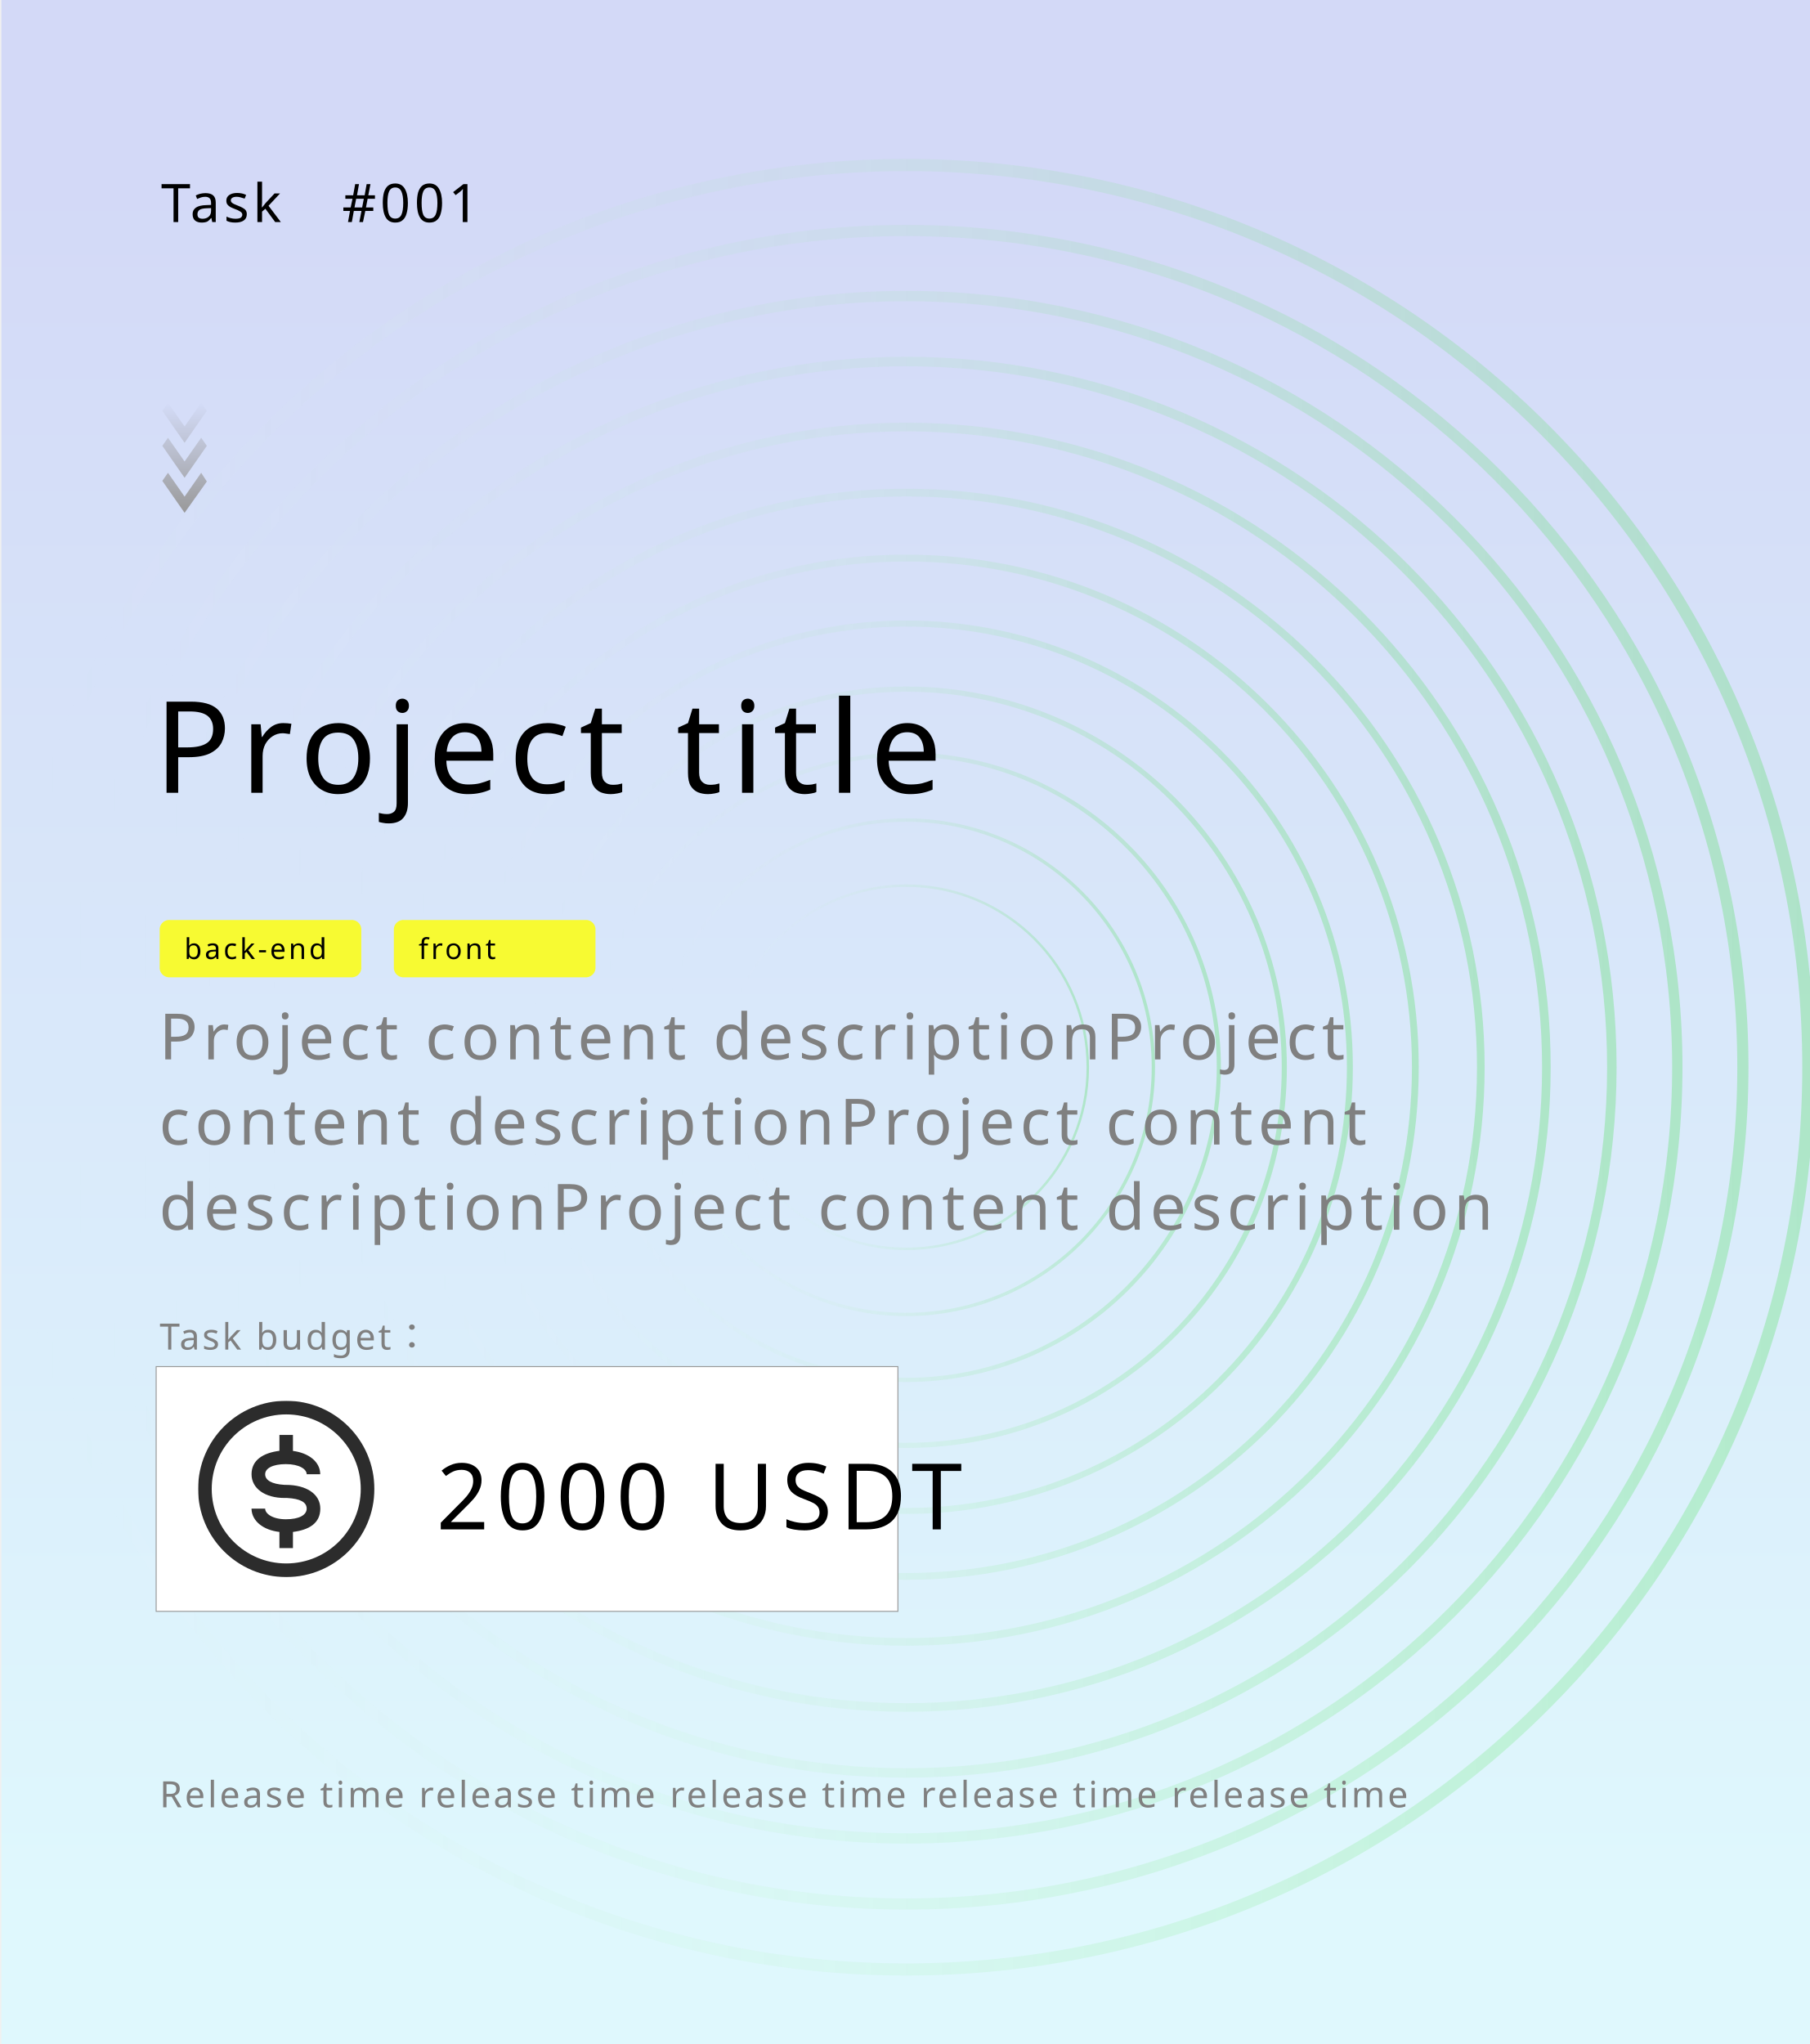
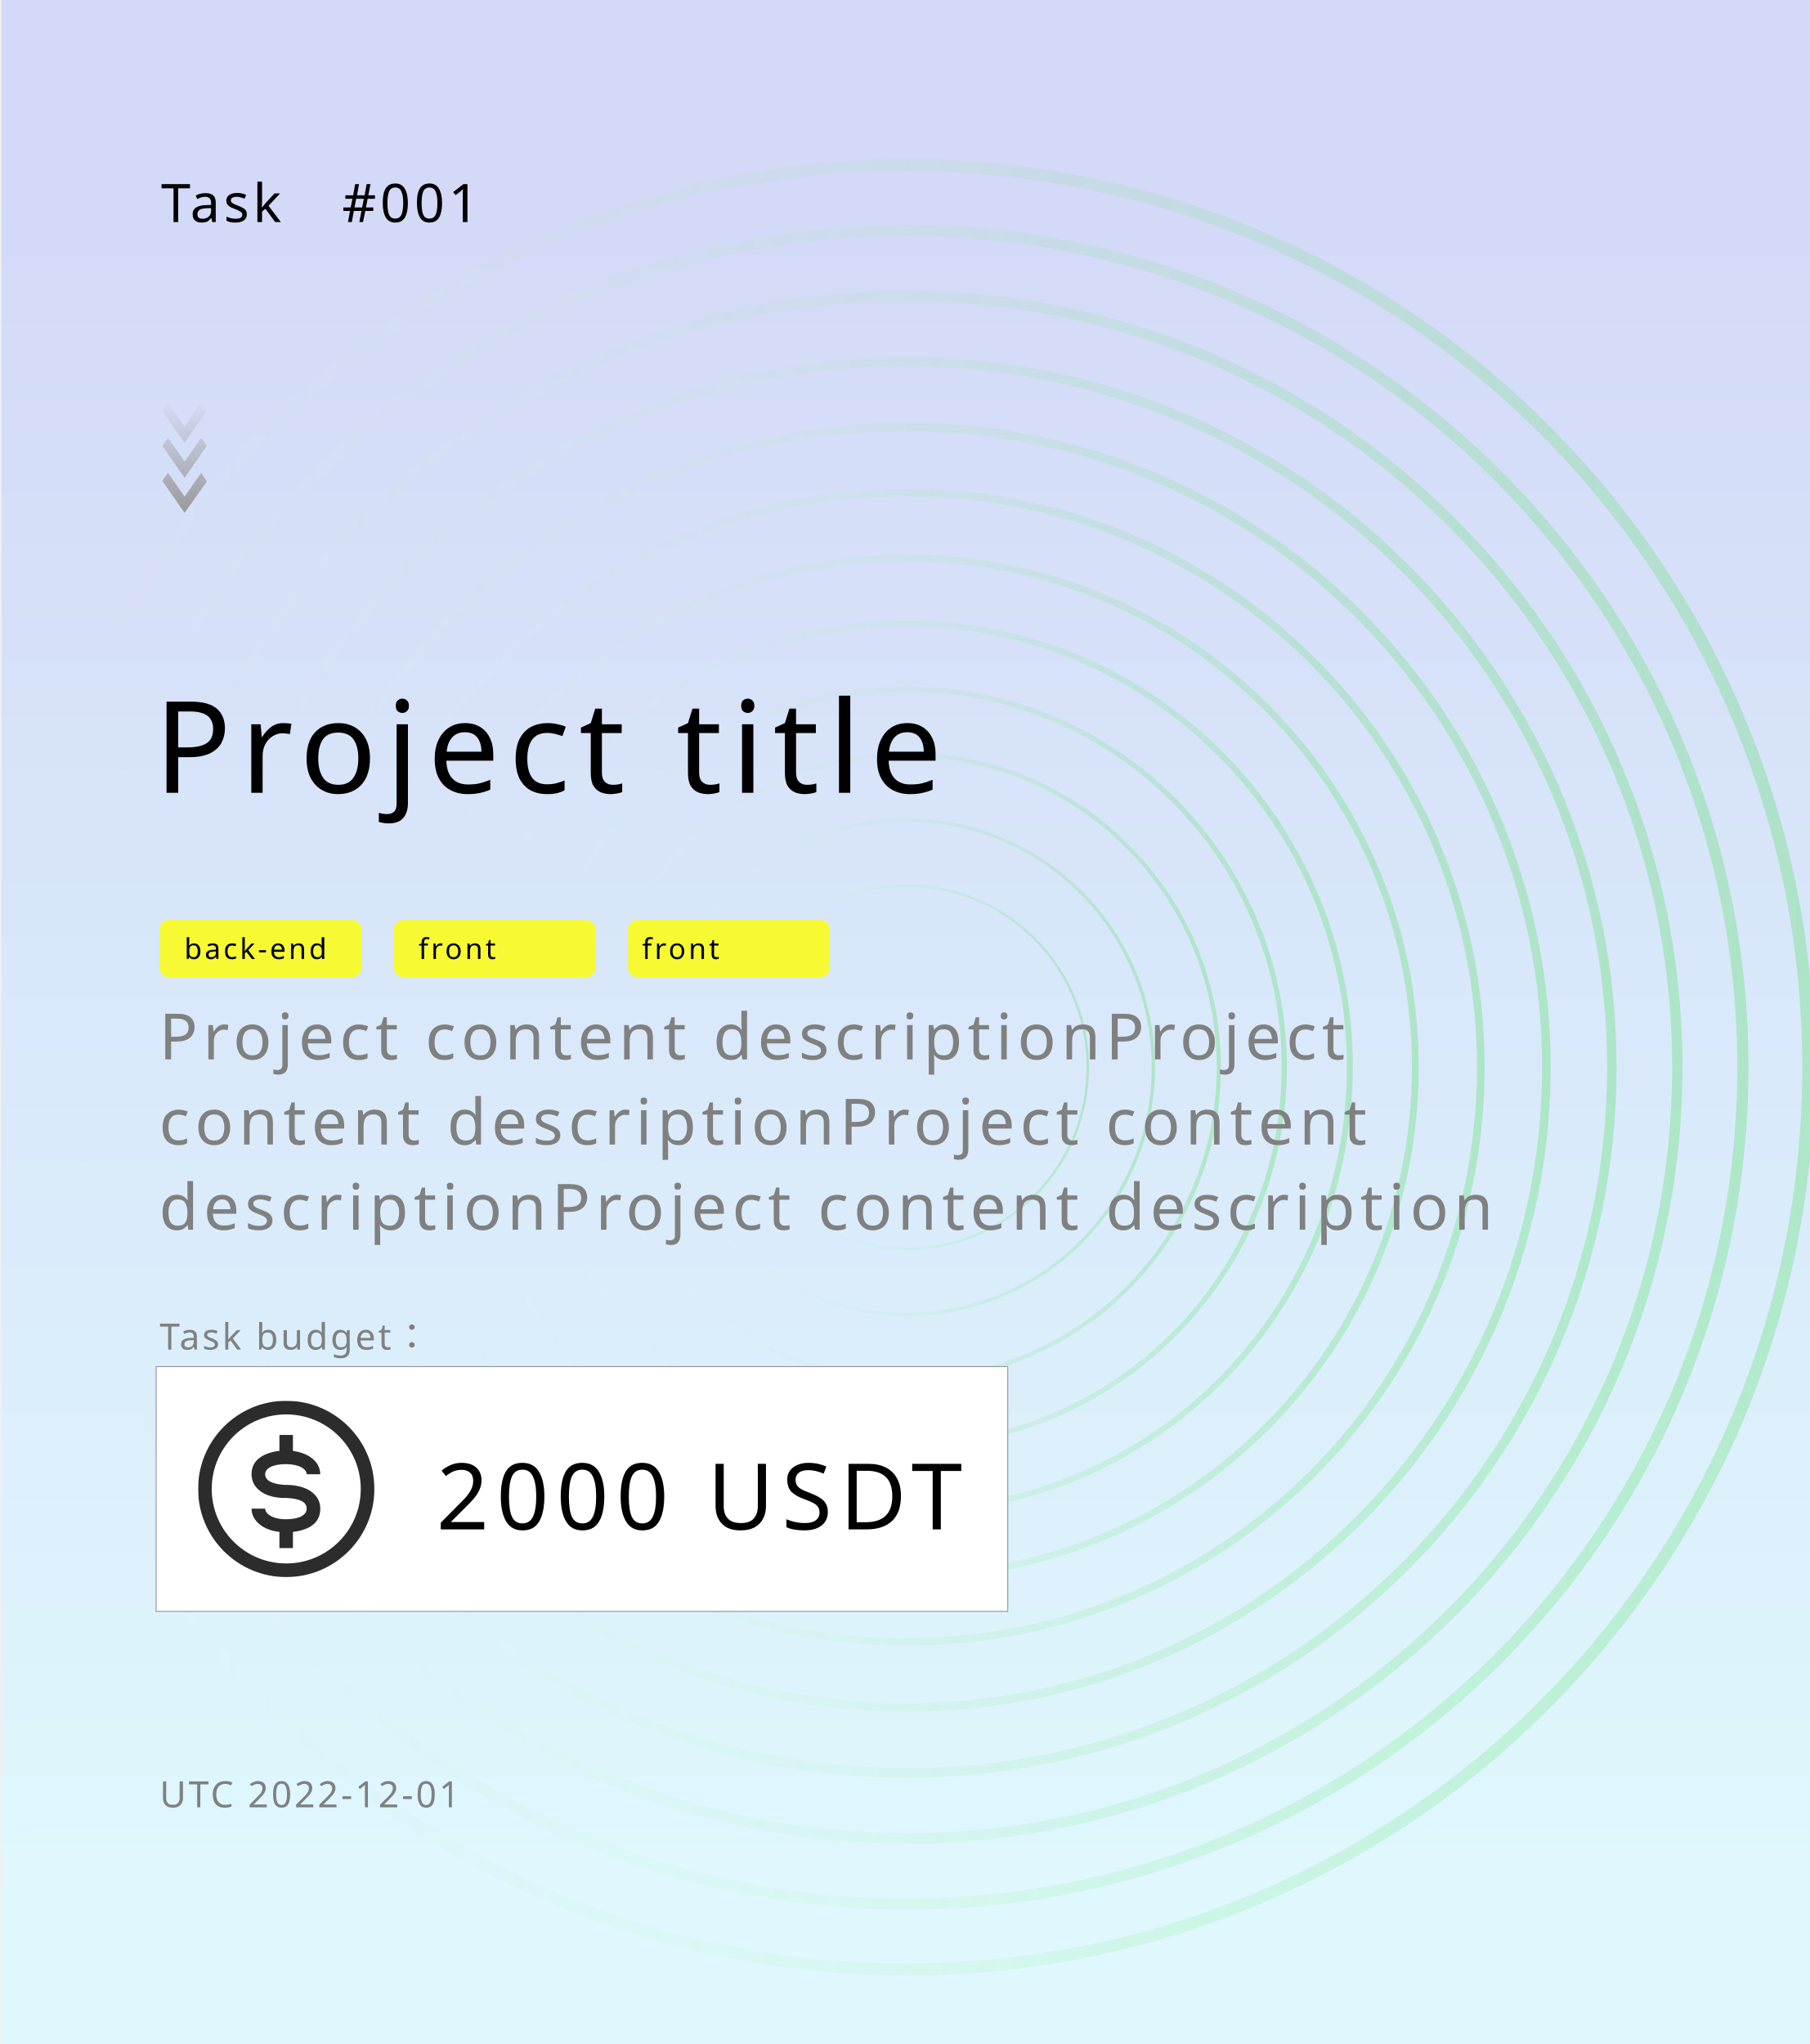
<svg xmlns="http://www.w3.org/2000/svg" xmlns:xlink="http://www.w3.org/1999/xlink" id="l_1" data-name="l 1" viewBox="0 0 170 192">
  <defs>
    <linearGradient id="a_17" x1="85.12" y1="17.17" x2="85.13" y2="180.08" gradientUnits="userSpaceOnUse">
      <stop offset="0" stop-color="#d3d9f7" />
      <stop offset="1" stop-color="#dff8fd" />
    </linearGradient>
    <linearGradient id="a" x1="-.19" y1="100.25" x2="170.44" y2="100.25" gradientUnits="userSpaceOnUse">
      <stop offset="0" stop-color="#fff" stop-opacity="0" />
      <stop offset="1" stop-color="#00d600" />
    </linearGradient>
    <linearGradient id="a-2" x1="6" y1="100.25" x2="164.25" y2="100.25" xlink:href="#a" />
    <linearGradient id="a-3" x1="12.2" y1="100.25" x2="158.05" y2="100.25" xlink:href="#a" />
    <linearGradient id="a-4" x1="18.39" y1="100.25" x2="151.86" y2="100.25" xlink:href="#a" />
    <linearGradient id="a-5" x1="24.58" y1="100.25" x2="145.67" y2="100.25" xlink:href="#a" />
    <linearGradient id="a-6" x1="30.78" y1="100.25" x2="139.47" y2="100.25" xlink:href="#a" />
    <linearGradient id="a-7" x1="36.97" y1="100.25" x2="133.28" y2="100.25" xlink:href="#a" />
    <linearGradient id="a-8" x1="43.17" y1="100.25" x2="127.08" y2="100.25" xlink:href="#a" />
    <linearGradient id="a-9" x1="49.36" y1="100.25" x2="120.89" y2="100.25" xlink:href="#a" />
    <linearGradient id="a-10" x1="55.56" y1="100.25" x2="114.69" y2="100.25" xlink:href="#a" />
    <linearGradient id="a-11" x1="61.75" y1="100.25" x2="108.5" y2="100.25" xlink:href="#a" />
    <linearGradient id="a-12" x1="67.95" y1="100.25" x2="102.3" y2="100.25" xlink:href="#a" />
    <linearGradient id="a_44" x1="-399.35" y1="-508.52" x2="-389" y2="-508.52" gradientTransform="rotate(90 -464.18 -27)" gradientUnits="userSpaceOnUse">
      <stop offset="0" stop-color="#d4dcf8" />
      <stop offset="1" stop-color="#999" />
    </linearGradient>
    <style>
      .c19{fill:#fff}.c19,.c26{fill-rule:evenodd}.c19{opacity:.5}.c20,.c21{isolation:isolate}.c21{font-size:2.71px;letter-spacing:.09em}.c21,.c28{font-family:PingFangSC-Regular-GBpc-EUC-H,PingFang SC}.c25{fill:gray;font-family:PingFangSC-Light-GBpc-EUC-H,PingFang SC;font-size:3.4px;letter-spacing:.07em}.c26{fill:#ff0;opacity:.8}.c28{font-size:5px;letter-spacing:.07em}
    </style>
    <mask id="mask" x="18.61" y="131.58" width="16.56" height="16.56" maskUnits="userSpaceOnUse">
      <path id="path-1" style="fill-rule:evenodd;fill:#fff" d="M18.61 131.58h16.56v16.56H18.61v-16.56z" />
    </mask>
  </defs>
  <path style="fill:url(#a_17)" d="M.13 0h170v192H.13z" />
  <g style="opacity:.2">
    <circle cx="85.13" cy="100.25" r="84.75" style="stroke-width:1.14px;stroke:url(#a);fill:none;stroke-miterlimit:10" />
    <circle cx="85.13" cy="100.25" r="78.6" style="stroke-width:1.05px;stroke:url(#a-2);fill:none;stroke-miterlimit:10" />
    <circle cx="85.13" cy="100.25" r="72.44" style="stroke-width:.97px;stroke:url(#a-3);fill:none;stroke-miterlimit:10" />
    <circle cx="85.13" cy="100.25" r="66.29" style="stroke-width:.89px;stroke:url(#a-4);fill:none;stroke-miterlimit:10" />
    <circle cx="85.13" cy="100.25" r="60.14" style="stroke-width:.81px;stroke:url(#a-5);fill:none;stroke-miterlimit:10" />
    <circle cx="85.13" cy="100.25" r="53.98" style="stroke-width:.72px;stroke:url(#a-6);fill:none;stroke-miterlimit:10" />
    <circle cx="85.13" cy="100.25" r="47.83" style="stroke-width:.64px;stroke:url(#a-7);fill:none;stroke-miterlimit:10" />
    <circle cx="85.13" cy="100.25" r="41.68" style="stroke-width:.56px;stroke:url(#a-8);fill:none;stroke-miterlimit:10" />
    <circle cx="85.13" cy="100.25" r="35.52" style="stroke-width:.48px;stroke:url(#a-9);fill:none;stroke-miterlimit:10" />
    <circle cx="85.13" cy="100.25" r="29.37" style="stroke-width:.39px;stroke:url(#a-10);fill:none;stroke-miterlimit:10" />
    <circle cx="85.13" cy="100.25" r="23.22" style="stroke-width:.31px;stroke:url(#a-11);fill:none;stroke-miterlimit:10" />
    <circle cx="85.13" cy="100.25" r="17.06" style="stroke-width:.23px;stroke:url(#a-12);fill:none;stroke-miterlimit:10" />
  </g>
-   <path style="stroke:#979797;stroke-width:.09px;fill:#fff" d="M14.67 128.37h69.68v22.99H14.67z" />
+   <path style="stroke:#979797;stroke-width:.09px;fill:#fff" d="M14.67 128.37h80v22.99H14.67z" />
  <g style="mask:url(#mask)">
    <path d="M27.52 134.79v1.5c1.47.19 2.51 1 2.56 2.1v.09h-1.27c0-.49-.72-.95-1.95-.95s-1.95.39-1.95.95.61.93 1.83 1h.12c1.92 0 3.23.86 3.23 2.23s-1.05 2-2.57 2.19v1.52h-1.27v-1.52c-1.5-.17-2.56-1-2.62-2.11v-.08h1.28c0 .49.72 1 1.95 1s1.95-.39 1.95-1-.61-.93-1.83-1h-.24c-1.86 0-3.11-.9-3.11-2.23s1.08-2 2.62-2.2v-1.49Zm-.63-1.93a7 7 0 1 0 7 7 7 7 0 0 0-7-7Zm0-1.28a8.28 8.28 0 1 1-8.28 8.28 8.28 8.28 0 0 1 8.28-8.28Z" style="fill:#2c2c2c;fill-rule:evenodd" />
  </g>
  <path d="m17.34 43.35-1.56-2.23-.53.76 2.09 3 2.09-3-.53-.76Zm0-3.29-1.56-2.23-.53.76 2.09 3 2.09-3-.53-.76Zm0 6.59-1.56-2.24-.53.76 2.09 3 2.09-2.94-.53-.82Z" style="fill:url(#a_44)" />
  <text transform="translate(14.49 74.47)" style="font-size:12px;font-family:PingFangSC-Semibold-GBpc-EUC-H,PingFang SC;letter-spacing:.07em">Project title</text>
  <text transform="translate(14.95 99.51)" style="fill:gray;font-family:PingFangSC-Light-GBpc-EUC-H,PingFang SC;font-size:6px;letter-spacing:.08em">Project content descriptionProject <tspan x="0" y="8">content descriptionProject content </tspan>
    <tspan x="0" y="16">descriptionProject content description</tspan>
  </text>
  <text class="c25" transform="translate(15 126.77)">Task budget：</text>
-   <path data-name="g" class="c26" d="M16 86.42h16.94a.9.9 0 0 1 1 .8V91a.91.91 0 0 1-1 .8H16a.91.91 0 0 1-1-.8v-3.78a.9.9 0 0 1 1-.8Z" />
-   <g data-name="back-end" class="c20">
+   <path class="c26" d="M16 86.42h16.94a.9.9 0 0 1 1 .8V91a.91.91 0 0 1-1 .8H16a.91.91 0 0 1-1-.8v-3.78a.9.9 0 0 1 1-.8Z" />
+   <g data-name="" class="c20">
    <text class="c21" transform="translate(17.31 90.08)">back-end</text>
  </g>
-   <path data-name="g" class="c26" d="M38 86.42h16.94a.9.9 0 0 1 1 .8V91a.91.91 0 0 1-1 .8H38a.91.91 0 0 1-1-.8v-3.78a.9.9 0 0 1 1-.8Z" />
-   <g data-name="back-end" class="c20">
+   <path class="c26" d="M38 86.42h16.94a.9.9 0 0 1 1 .8V91a.91.91 0 0 1-1 .8H38a.91.91 0 0 1-1-.8v-3.78a.9.9 0 0 1 1-.8Z" />
+   <g data-name="" class="c20">
    <text class="c21" transform="translate(39.31 90.08)">front</text>
  </g>
-   <text class="c25" transform="translate(15 169.77)">Release time release time release time release time release time</text>
+   <path class="c26" d="M60 86.42h16.94a.9.9 0 0 1 1 .8V91a.91.91 0 0 1-1 .8H60a.91.91 0 0 1-1-.8v-3.78a.9.9 0 0 1 1-.8Z" />
+   <g data-name="" class="c20">
+     <text class="c21" transform="translate(60.31 90.08)">front</text>
+   </g>
+   <text class="c25" transform="translate(15 169.77)">UTC 2022-12-01 </text>
  <text transform="translate(41 143.66)" style="font-size:8.63px;font-family:PingFangSC-Medium-GBpc-EUC-H,PingFang SC;letter-spacing:.08em">2000 USDT</text>
  <text class="c28" transform="translate(15.13 20.86)">Task</text>
  <text class="c28" transform="translate(32.13 20.86)">#001</text>
</svg>
